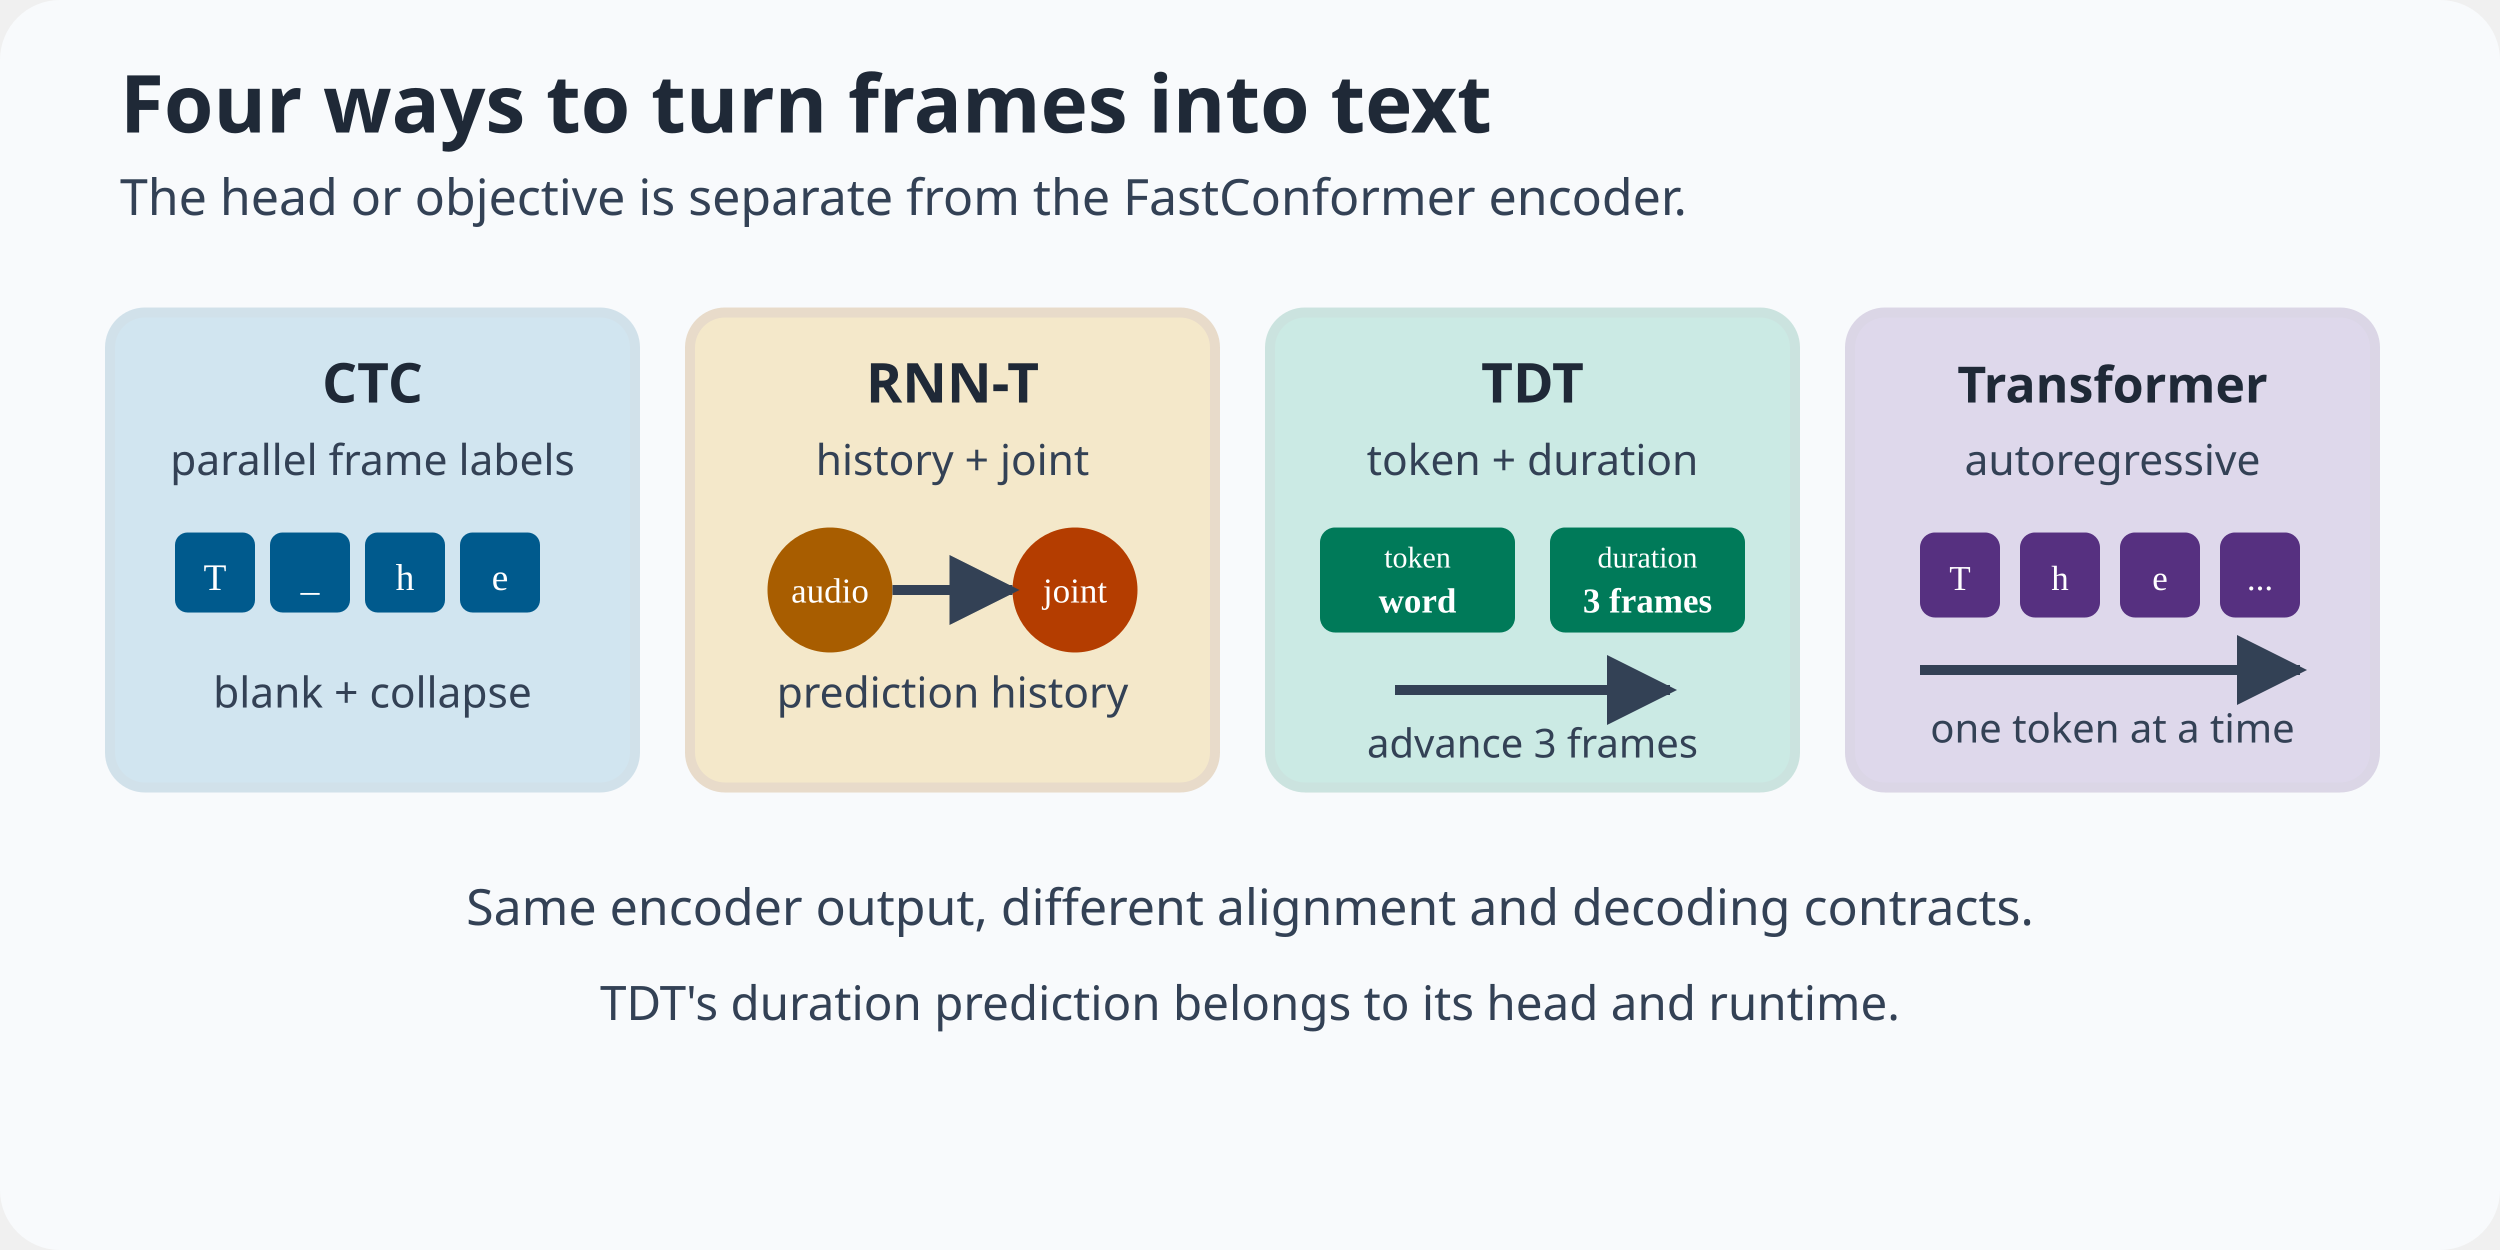
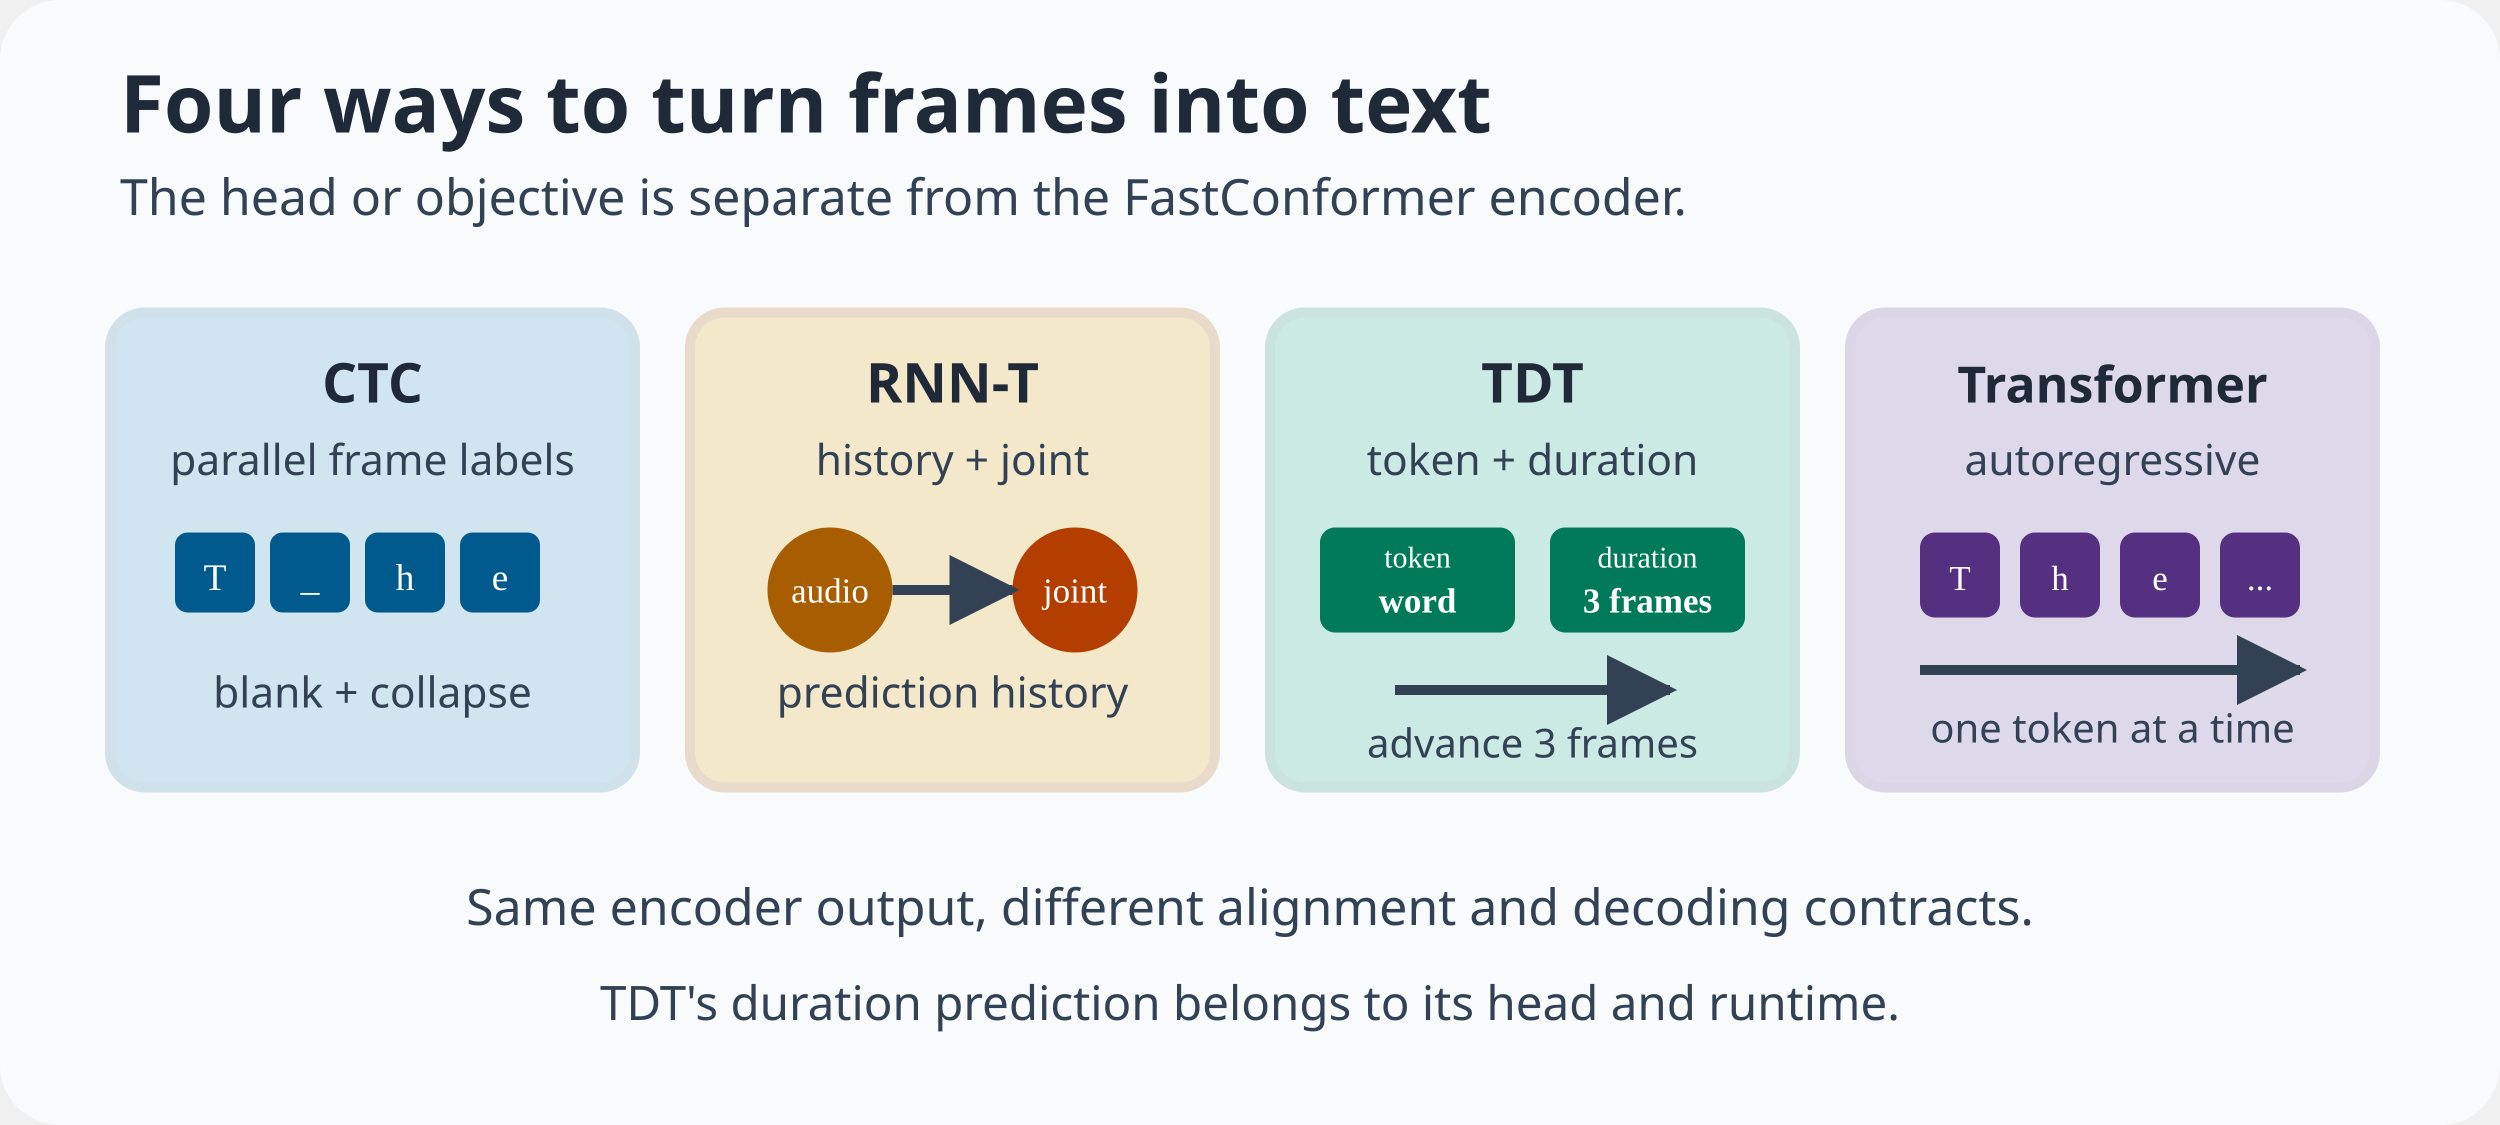
- <svg xmlns="http://www.w3.org/2000/svg" viewBox="0 0 1000 500" role="img" aria-labelledby="title desc">
+ <svg xmlns="http://www.w3.org/2000/svg" viewBox="0 0 1000 450" role="img" aria-labelledby="title desc">
  <style>
    .bg{fill:#f8fafc}.text{fill:#1f2937;font-family:system-ui,sans-serif}.muted{fill:#334155;font-family:system-ui,sans-serif}.line{stroke:#334155}.arrowhead{fill:#334155}.blue{fill:#005a8d}.orange{fill:#a85d00}.green{fill:#007a59}.red{fill:#b43d00}.purple{fill:#563080}
    @media(prefers-color-scheme:dark){.bg{fill:#111827}.text{fill:#f8fafc}.muted{fill:#e2e8f0}.line{stroke:#cbd5e1}.arrowhead{fill:#cbd5e1}}
  </style>
  <defs>
    <marker id="arrow" viewBox="0 0 10 10" refX="9" refY="5" markerWidth="7" markerHeight="7" orient="auto">
      <path class="arrowhead" d="M0 0 10 5 0 10z" />
    </marker>
  </defs>
-   <rect class="bg" width="1000" height="500" rx="24" />
+   <rect class="bg" width="1000" height="450" rx="24" />
  <text class="text" x="48" y="53" font-size="32" font-weight="700">Four ways to turn frames into text</text>
  <text class="muted" x="48" y="86" font-size="20">The head or objective is separate from the FastConformer encoder.</text>
  <g transform="translate(44 125)">
    <g>
      <rect width="210" height="190" rx="14" fill="#0072b2" opacity=".16" stroke="#005a8d" stroke-width="4" />
      <text class="text" x="105" y="36" text-anchor="middle" font-size="22" font-weight="700">CTC</text>
      <text class="muted" x="105" y="65" text-anchor="middle" font-size="17">parallel frame labels</text>
      <g fill="#005a8d">
        <rect x="26" y="88" width="32" height="32" rx="5" />
        <rect x="64" y="88" width="32" height="32" rx="5" />
        <rect x="102" y="88" width="32" height="32" rx="5" />
        <rect x="140" y="88" width="32" height="32" rx="5" />
      </g>
      <text fill="white" x="42" y="111" text-anchor="middle" font-size="15">T</text>
      <text fill="white" x="80" y="111" text-anchor="middle" font-size="15">_</text>
      <text fill="white" x="118" y="111" text-anchor="middle" font-size="15">h</text>
      <text fill="white" x="156" y="111" text-anchor="middle" font-size="15">e</text>
      <text class="muted" x="105" y="158" text-anchor="middle" font-size="17">blank + collapse</text>
    </g>
    <g transform="translate(232 0)">
      <rect width="210" height="190" rx="14" fill="#e69f00" opacity=".2" stroke="#a85d00" stroke-width="4" />
      <text class="text" x="105" y="36" text-anchor="middle" font-size="22" font-weight="700">RNN-T</text>
      <text class="muted" x="105" y="65" text-anchor="middle" font-size="17">history + joint</text>
      <circle cx="56" cy="111" r="25" fill="#a85d00" />
      <circle cx="154" cy="111" r="25" fill="#b43d00" />
      <path d="M81 111h48" class="line" fill="none" stroke-width="4" marker-end="url(#arrow)" />
      <text fill="white" x="56" y="116" text-anchor="middle" font-size="14">audio</text>
      <text fill="white" x="154" y="116" text-anchor="middle" font-size="14">joint</text>
      <text class="muted" x="105" y="158" text-anchor="middle" font-size="17">prediction history</text>
    </g>
    <g transform="translate(464 0)">
      <rect width="210" height="190" rx="14" fill="#009e73" opacity=".18" stroke="#007a59" stroke-width="4" />
      <text class="text" x="105" y="36" text-anchor="middle" font-size="22" font-weight="700">TDT</text>
      <text class="muted" x="105" y="65" text-anchor="middle" font-size="17">token + duration</text>
      <rect x="20" y="86" width="78" height="42" rx="6" fill="#007a59" />
      <rect x="112" y="86" width="78" height="42" rx="6" fill="#007a59" />
      <text fill="white" x="59" y="102" text-anchor="middle" font-size="12">token</text>
      <text fill="white" x="59" y="120" text-anchor="middle" font-size="14" font-weight="700">word</text>
      <text fill="white" x="151" y="102" text-anchor="middle" font-size="12">duration</text>
      <text fill="white" x="151" y="120" text-anchor="middle" font-size="14" font-weight="700">3 frames</text>
      <path d="M50 151h110" class="line" fill="none" stroke-width="4" marker-end="url(#arrow)" />
      <text class="muted" x="105" y="178" text-anchor="middle" font-size="16">advance 3 frames</text>
    </g>
    <g transform="translate(696 0)">
      <rect width="210" height="190" rx="14" fill="#6a3d9a" opacity=".18" stroke="#563080" stroke-width="4" />
      <text class="text" x="105" y="36" text-anchor="middle" font-size="20" font-weight="700">Transformer</text>
      <text class="muted" x="105" y="65" text-anchor="middle" font-size="17">autoregressive</text>
      <g fill="#563080">
        <rect x="28" y="88" width="32" height="34" rx="6" />
        <rect x="68" y="88" width="32" height="34" rx="6" />
        <rect x="108" y="88" width="32" height="34" rx="6" />
        <rect x="148" y="88" width="32" height="34" rx="6" />
      </g>
      <text fill="white" x="44" y="111" text-anchor="middle" font-size="14">T</text>
      <text fill="white" x="84" y="111" text-anchor="middle" font-size="14">h</text>
      <text fill="white" x="124" y="111" text-anchor="middle" font-size="14">e</text>
      <text fill="white" x="164" y="111" text-anchor="middle" font-size="14">...</text>
      <path d="M28 143h152" class="line" fill="none" stroke-width="4" marker-end="url(#arrow)" />
      <text class="muted" x="105" y="172" text-anchor="middle" font-size="16">one token at a time</text>
    </g>
  </g>
  <text class="muted" x="500" y="370" text-anchor="middle" font-size="20">Same encoder output, different alignment and decoding contracts.</text>
  <text class="muted" x="500" y="408" text-anchor="middle" font-size="19">TDT's duration prediction belongs to its head and runtime.</text>
</svg>
